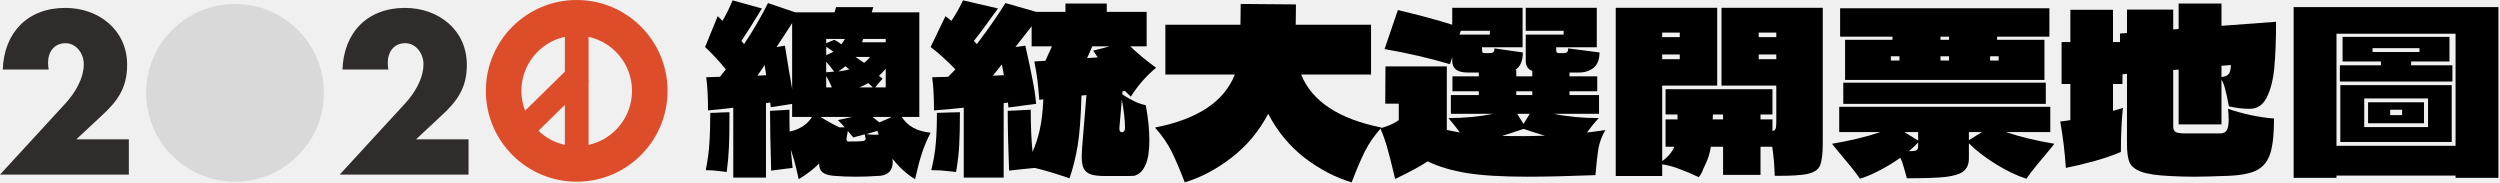
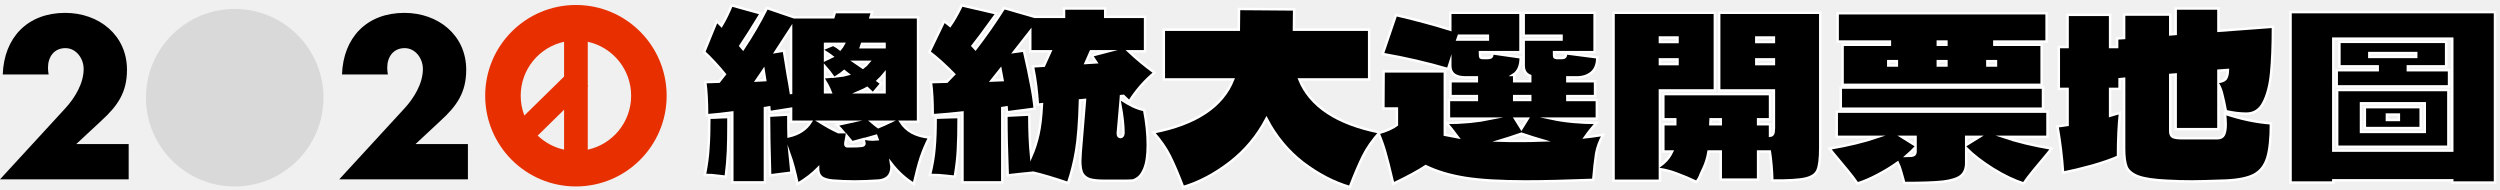
- <svg xmlns="http://www.w3.org/2000/svg" width="521" height="38" viewBox="0 0 521 38" fill="none">
-   <path d="M86.701 29.03H97.646V36.385H70.794L84.442 21.541C86.391 19.415 88.252 16.401 88.252 13.344C88.252 11.217 86.746 9.002 84.442 9.002C82.093 9.002 80.808 10.819 80.808 13.078C80.808 13.521 80.853 14.009 80.941 14.496H71.371C71.636 6.831 76.51 1.646 84.397 1.646C91.398 1.646 97.291 6.255 97.291 13.521C97.291 18.307 95.297 21.098 91.886 24.2L86.701 29.03Z" fill="#302C2C" />
-   <path d="M15.907 29.03H26.852V36.385H0L13.647 21.541C15.597 19.415 17.458 16.401 17.458 13.344C17.458 11.217 15.951 9.002 13.647 9.002C11.299 9.002 10.014 10.819 10.014 13.078C10.014 13.521 10.058 14.009 10.147 14.496H0.576C0.842 6.831 5.716 1.646 13.603 1.646C20.604 1.646 26.497 6.255 26.497 13.521C26.497 18.307 24.503 21.098 21.091 24.2L15.907 29.03Z" fill="#302C2C" />
-   <circle cx="48.98" cy="19.345" r="18.522" fill="#D9D9D9" />
-   <path fill-rule="evenodd" clip-rule="evenodd" d="M117.716 21.853V30.193C115.607 29.732 113.714 28.694 112.211 27.253L117.716 21.853ZM122.655 17.009L122.757 16.91L122.655 16.807V7.674C127.834 8.804 131.711 13.416 131.711 18.933C131.711 24.451 127.834 29.062 122.655 30.193L122.655 17.009ZM117.716 14.935L109.425 23.067C108.931 21.784 108.661 20.39 108.661 18.933C108.661 13.416 112.538 8.804 117.716 7.674V14.935ZM120.186 37.867C130.642 37.867 139.119 29.39 139.119 18.933C139.119 8.477 130.642 0 120.186 0C109.729 0 101.252 8.477 101.252 18.933C101.252 29.39 109.729 37.867 120.186 37.867Z" fill="#DD4D2A" />
-   <path d="M477.994 1.482H520.668V37.06H511.739V36.59H486.924V37.06H477.994V1.482ZM486.924 7.028V30.386H511.739V7.028H486.924ZM502.48 12.809V13.608H511.081V16.992H487.629V13.608H496.182V12.809H488.193V7.686H510.47V12.809H502.48ZM504.219 10.036H494.443V10.835H504.219V10.036ZM510.94 29.587H487.723V17.744H510.94V29.587ZM506.005 20.517H492.705V26.485H506.005V20.517ZM505.159 25.686H493.504V21.316H505.159V25.686ZM500.6 22.867H498.109V23.994H500.6V22.867Z" fill="black" />
-   <path d="M462.72 27.801C463.378 27.801 463.832 27.566 464.083 27.096C464.334 26.595 464.459 25.875 464.459 24.934C464.459 24.496 464.443 24.088 464.412 23.712C464.381 23.305 464.349 22.961 464.318 22.679C467.545 23.775 470.741 24.449 473.906 24.7C473.906 27.864 473.655 30.261 473.154 31.89C472.652 33.52 471.744 34.694 470.428 35.415C469.143 36.104 467.185 36.512 464.553 36.637C461.232 36.762 458.835 36.825 457.362 36.825C455.608 36.825 453.9 36.778 452.24 36.684C449.514 36.559 447.508 36.261 446.224 35.791C444.971 35.321 444.156 34.663 443.78 33.817C443.435 32.94 443.263 31.671 443.263 30.01V15.394L442.323 15.488V17.509H440.349V23.102L442.417 22.491C442.135 24.997 441.994 28.052 441.994 31.655C440.678 32.251 438.877 32.877 436.589 33.535C434.302 34.162 432.281 34.647 430.527 34.992C430.307 31.702 429.916 28.475 429.352 25.311C430.01 25.248 430.715 25.154 431.466 25.029V17.509H429.634V8.767H431.466V2.046H440.349V8.767H441.806V6.981L443.263 6.887V1.999H452.898V6.135L454.026 6.041V0.73H462.955V5.383L474.329 4.537C474.329 8.422 474.203 11.65 473.953 14.219C473.702 16.757 473.169 18.809 472.355 20.376C471.572 21.911 470.381 22.679 468.783 22.679C467.436 22.679 466.01 22.506 464.506 22.162C464.224 20.658 463.973 19.498 463.754 18.684C463.566 17.869 463.3 17.164 462.955 16.569V25.922H454.026V14.501L452.898 14.595V26.344C452.898 26.971 453.101 27.378 453.509 27.566C453.916 27.723 454.527 27.801 455.342 27.801H462.72ZM462.955 13.702V16.052C463.613 15.989 464.099 15.801 464.412 15.488C464.725 15.143 464.898 14.501 464.929 13.561L462.955 13.702Z" fill="black" />
-   <path d="M384.515 8.297H394.385V7.639H383.481V1.717H427.095V7.639H416.192V8.297H426.062V16.663H384.515V8.297ZM404.395 8.297H406.181V7.639H404.395V8.297ZM395.842 11.728H394.056V12.621H395.842V11.728ZM406.181 12.621V11.728H404.395V12.621H406.181ZM414.735 12.621H416.521V11.728H414.735V12.621ZM426.344 21.645H384.139V17.227H426.344V21.645ZM418.025 27.519C420.876 28.491 424.244 29.305 428.129 29.963C427.722 30.496 427.017 31.357 426.015 32.548C425.795 32.799 425.247 33.457 424.37 34.522C423.492 35.587 422.803 36.496 422.302 37.248C420.328 36.621 418.197 35.603 415.91 34.193C413.654 32.783 411.79 31.342 410.317 29.869V32.971C410.317 34.193 409.941 35.102 409.189 35.697C408.469 36.261 407.231 36.653 405.476 36.872C403.722 37.06 401.027 37.154 397.393 37.154L397.111 36.12C397.079 35.963 396.954 35.525 396.735 34.804C396.547 34.083 396.312 33.441 396.03 32.877C394.714 33.817 393.304 34.679 391.8 35.462C390.327 36.245 388.933 36.84 387.617 37.248C387.116 36.496 386.426 35.587 385.549 34.522C384.672 33.457 384.124 32.799 383.904 32.548C382.902 31.357 382.197 30.496 381.789 29.963C385.674 29.305 389.043 28.491 391.894 27.519H383.293V22.256H427.283V27.519H418.025ZM399.743 29.305V27.519H396.876L399.743 29.305ZM410.317 27.519V29.211L413.043 27.519H410.317ZM397.816 31.514C398.599 31.514 399.116 31.451 399.367 31.326C399.617 31.201 399.743 30.919 399.743 30.48V29.681C399.241 30.214 398.599 30.825 397.816 31.514Z" fill="black" />
-   <path d="M379.862 1.624V29.775C379.862 32.031 379.674 33.598 379.298 34.475C378.954 35.321 378.123 35.901 376.807 36.214C375.491 36.528 373.173 36.669 369.852 36.637C369.789 34.413 369.617 32.392 369.335 30.574H366.891V36.449H359.089V30.574H356.551C356.332 31.89 355.987 33.034 355.517 34.005L354.953 35.227C354.703 35.948 354.389 36.512 354.013 36.919C352.572 36.23 351.24 35.666 350.018 35.227C348.828 34.757 347.622 34.428 346.4 34.24V36.684H336.718V1.624H357.867V17.838H346.4V33.582C347.402 32.862 348.139 32.078 348.609 31.232L348.938 30.574H347.105V24.888H349.595V23.854H347.105V18.59H369.382V23.854H366.891V24.888H369.382V27.285C369.695 27.253 369.899 27.128 369.993 26.909C370.118 26.689 370.181 26.266 370.181 25.64V17.838H358.76V1.624H379.862ZM350.065 6.793H346.4V7.733H350.065V6.793ZM366.515 6.793V7.733H370.181V6.793H366.515ZM350.065 12.339V11.352H346.4V12.339H350.065ZM366.515 12.339H370.181V11.352H366.515V12.339ZM359.089 24.888V23.854H356.974L356.927 24.888H359.089Z" fill="black" />
-   <path d="M330.749 27.613C331.407 27.551 332.676 27.378 334.556 27.096C333.835 28.319 333.35 29.619 333.099 30.997C332.88 32.376 332.676 34.209 332.488 36.496C326.848 36.715 322.117 36.825 318.295 36.825C313.062 36.825 308.879 36.575 305.746 36.073C302.613 35.572 299.871 34.757 297.521 33.629C296.018 34.632 293.762 35.854 290.754 37.295L290.519 36.355C289.986 34.068 289.516 32.219 289.109 30.809C288.701 29.368 288.216 28.005 287.652 26.721C288.435 26.532 289.171 26.282 289.861 25.969C290.55 25.655 291.098 25.342 291.506 25.029V21.598H288.686L288.733 13.843H301.516V27.096C301.767 27.159 302.676 27.331 304.242 27.613C303.271 26.297 302.472 25.295 301.845 24.606C305.198 24.606 308.315 24.308 311.198 23.713H302.362V19.812H308.19V19.013H302.691V15.911H308.19V15.112H305.84C303.71 15.112 302.644 14.297 302.644 12.668V11.916L302.174 13.373C297.788 12.088 293.245 11.039 288.545 10.224L291.318 2.094C295.798 3.159 299.574 4.177 302.644 5.148V1.624H317.308V9.848H308.848V10.036C308.848 10.569 308.895 10.882 308.989 10.976C309.083 11.039 309.287 11.07 309.6 11.07C309.945 11.07 310.195 11.07 310.352 11.07C310.759 11.07 311.041 11.008 311.198 10.882C311.355 10.757 311.433 10.491 311.433 10.083L317.355 10.929C317.355 12.715 316.822 13.937 315.757 14.595H315.992V15.911H319.329V14.783C318.42 14.438 317.966 13.733 317.966 12.668V7.216H325.861V6.417H317.966V1.624H332.77V9.848H324.31V10.036C324.31 10.444 324.326 10.71 324.357 10.835C324.42 10.96 324.577 11.039 324.827 11.07C325.078 11.07 325.423 11.07 325.861 11.07C326.175 11.07 326.41 11.008 326.566 10.882C326.723 10.757 326.801 10.491 326.801 10.083L333.334 10.929C333.334 12.37 332.927 13.436 332.112 14.125C331.297 14.783 330.279 15.112 329.057 15.112H327.083V15.911H332.864V19.013H327.083V19.812H333.24V23.713H323.793C326.613 24.308 329.747 24.606 333.193 24.606C332.347 25.483 331.532 26.485 330.749 27.613ZM310.493 7.216V6.417H304.43L304.148 7.216H310.493ZM319.329 19.013H315.992V19.812H319.329V19.013ZM317.496 25.828L318.812 23.713H316.18L317.496 25.828ZM317.684 28.366C318.655 28.366 320.081 28.334 321.96 28.271C320.77 27.927 319.282 27.457 317.496 26.861C315.678 27.488 314.19 27.974 313.031 28.319C313.971 28.35 315.522 28.366 317.684 28.366Z" fill="black" />
-   <path d="M271.156 15.535C273.412 21.112 278.989 24.793 287.887 26.579C286.414 28.24 285.271 29.885 284.456 31.514C283.642 33.143 282.717 35.305 281.683 38C278.299 36.997 275.025 35.289 271.861 32.877C268.727 30.433 266.205 27.378 264.294 23.712C262.383 27.347 259.845 30.386 256.68 32.83C253.516 35.274 250.257 36.997 246.905 38C245.871 35.305 244.946 33.143 244.132 31.514C243.317 29.885 242.174 28.24 240.701 26.579C249.568 24.856 255.114 21.174 257.338 15.535H242.863V5.148H258.513L258.56 0.824L270.075 0.918L270.028 5.148H285.725V15.535H271.156Z" fill="black" />
-   <path d="M233.886 19.671C234.858 20.298 235.704 20.783 236.424 21.128C237.145 21.473 237.928 21.739 238.774 21.927C239.276 24.527 239.526 26.956 239.526 29.212C239.526 31.405 239.276 33.081 238.774 34.24C238.43 35.055 238.022 35.65 237.552 36.026C237.082 36.371 236.675 36.575 236.33 36.637C235.986 36.669 235.563 36.684 235.061 36.684H230.409C229.093 36.684 228.074 36.575 227.354 36.355C226.664 36.105 226.163 35.697 225.85 35.133C225.568 34.538 225.427 33.676 225.427 32.548C225.427 32.235 225.458 31.608 225.521 30.669L226.414 19.812L225.38 19.906C225.254 24.449 224.988 27.943 224.581 30.387C224.173 32.799 223.609 35.055 222.889 37.154C219.944 36.152 217.531 35.431 215.651 34.992L212.831 35.274L210.293 35.556C210.105 30.7 210.011 26.548 210.011 23.102L214.805 22.867C214.805 26.219 214.93 29.149 215.181 31.655C215.808 30.245 216.309 28.71 216.685 27.05C217.061 25.389 217.312 23.274 217.437 20.705L216.591 20.799C216.466 19.201 216.34 17.869 216.215 16.804C216.09 15.739 215.87 14.407 215.557 12.809L217.86 12.668L219.223 9.66H214.993V5.478L211.609 9.801L213.677 9.519C214.367 12.527 214.868 14.893 215.181 16.616C215.526 18.308 215.776 19.984 215.933 21.645L210.152 22.397L210.058 21.363L209.165 21.504V37.013H200.847V22.444C198.904 22.663 196.836 22.851 194.643 23.008C194.643 20.188 194.518 17.885 194.267 16.099L197.604 16.005L199.108 14.454C198.293 13.608 197.4 12.747 196.429 11.869C195.458 10.992 194.627 10.303 193.938 9.801L197.04 3.363L198.262 4.35C198.982 3.347 199.797 1.921 200.706 0.073L207.99 1.765L207.191 2.846C205.28 5.509 203.87 7.404 202.962 8.532L203.573 9.19C205.735 6.37 207.724 3.519 209.541 0.637L215.933 2.47H222.043V0.731H230.644V2.47H238.962V9.66H235.531C237.223 11.258 239.025 12.747 240.936 14.125C240.027 14.846 239.072 15.77 238.069 16.898C237.098 18.026 236.299 19.107 235.672 20.141L234.45 18.966L233.933 19.013L233.886 19.671ZM227.636 9.66L226.555 12.104L228.764 11.963C228.325 11.337 228.012 10.867 227.824 10.553L231.254 9.66H227.636ZM208.789 13.42C207.912 14.486 207.285 15.269 206.909 15.77L209.212 15.676L208.789 13.42ZM233.275 26.721V26.815C233.275 27.034 233.322 27.222 233.416 27.379C233.542 27.504 233.683 27.567 233.839 27.567C233.996 27.567 234.137 27.488 234.262 27.332C234.388 27.175 234.45 26.956 234.45 26.674C234.45 25.107 234.231 23.133 233.792 20.752L233.275 26.721ZM195.254 23.525C195.881 23.525 196.852 23.494 198.168 23.431L200.048 23.384C200.048 26.172 200.001 28.397 199.907 30.058C199.844 31.687 199.625 33.614 199.249 35.838C199.029 35.807 198.434 35.744 197.463 35.65C196.523 35.525 195.395 35.462 194.079 35.462C194.58 33.394 194.894 31.53 195.019 29.87C195.176 28.209 195.254 26.094 195.254 23.525Z" fill="black" />
-   <path d="M187.922 24.371C188.549 25.342 189.348 26.094 190.319 26.627C191.29 27.159 192.497 27.504 193.938 27.661C193.249 28.977 192.653 30.371 192.152 31.843C191.682 33.285 191.196 35.118 190.695 37.342C188.94 36.277 187.374 34.851 185.995 33.065C186.026 33.222 186.042 33.441 186.042 33.723C186.042 35.478 185.165 36.449 183.41 36.637C181.562 36.763 179.87 36.825 178.334 36.825C176.737 36.825 175.201 36.763 173.729 36.637C172.695 36.543 171.927 36.308 171.426 35.932C170.956 35.525 170.721 34.945 170.721 34.193V34.052C169.593 35.212 168.167 36.308 166.444 37.342C165.911 34.804 165.363 32.752 164.799 31.186L165.081 34.005L165.175 34.992L162.872 35.274L160.71 35.556C160.553 30.167 160.475 26.016 160.475 23.102L164.517 22.867C164.517 24.997 164.533 26.517 164.564 27.426C166.695 26.956 168.246 25.937 169.217 24.371H165.081V21.645L160.616 22.35L160.522 21.363L159.629 21.504V37.013H152.814V22.444C151.154 22.663 149.399 22.851 147.551 23.008C147.551 20.188 147.425 17.885 147.175 16.099L150.042 16.005L151.264 14.454C150.606 13.639 149.869 12.794 149.055 11.916C148.24 11.039 147.535 10.334 146.94 9.801L149.572 3.363C150.23 4.021 150.559 4.35 150.559 4.35C151.311 3.096 152.015 1.671 152.673 0.073L158.783 1.765C156.872 4.898 155.446 7.154 154.506 8.532L155.07 9.19C156.95 6.37 158.611 3.519 160.052 0.637L165.692 2.564H173.917L174.246 1.483H182L181.671 2.564H191.588V24.371H187.922ZM163.577 9.519L164.423 14.736C164.611 15.676 164.83 16.961 165.081 18.59V4.82L161.838 9.801L163.577 9.519ZM172.178 8.109V9.002L173.87 8.297C174.528 8.642 175.013 8.955 175.327 9.237C175.577 8.955 175.828 8.579 176.079 8.109H172.178ZM184.585 8.814V8.109H179.885L179.65 8.814H184.585ZM172.178 11.493C172.961 11.149 173.462 10.914 173.682 10.788C173.243 10.444 172.742 10.099 172.178 9.754V11.493ZM180.073 13.091C180.512 12.778 180.935 12.371 181.342 11.869H178.287L180.073 13.091ZM173.823 14.924C173.415 14.329 172.867 13.639 172.178 12.856V15.065L173.823 14.924ZM159.676 15.676C159.52 14.674 159.41 13.969 159.347 13.561L158.783 14.407C158.658 14.595 158.517 14.799 158.36 15.018C158.204 15.238 158.031 15.488 157.843 15.77L159.676 15.676ZM176.173 13.796C175.703 14.204 175.217 14.564 174.716 14.877C175.624 14.783 176.392 14.642 177.018 14.454L176.173 13.796ZM183.927 16.381L182.376 18.214H184.585V14.313C184.209 14.783 183.739 15.284 183.175 15.817L183.927 16.381ZM172.178 18.214H173.353C173.039 17.399 172.648 16.616 172.178 15.864V18.214ZM180.966 17.321C180.59 17.54 179.964 17.838 179.086 18.214H181.906L180.966 17.321ZM148.021 23.525C148.616 23.525 149.446 23.494 150.512 23.431L152.015 23.384V24.982C152.015 27.05 151.984 28.883 151.921 30.48C151.859 32.078 151.702 33.864 151.452 35.838C151.201 35.807 150.668 35.744 149.854 35.65C149.07 35.525 148.146 35.462 147.081 35.462C147.488 33.394 147.739 31.53 147.833 29.87C147.958 28.178 148.021 26.063 148.021 23.525ZM177.582 24.371H171.003C172.507 25.311 173.823 26.031 174.951 26.533H176.032C175.781 26.219 175.311 25.718 174.622 25.029L177.582 24.371ZM183.269 25.499C184.115 25.154 184.961 24.778 185.807 24.371H181.859C182.643 25.029 183.113 25.405 183.269 25.499ZM179.744 29.4C180.183 29.368 180.402 29.196 180.402 28.883C180.402 28.851 180.34 28.554 180.214 27.99L177.817 28.648L176.69 27.285L176.455 28.601C176.423 28.695 176.408 28.836 176.408 29.024C176.408 29.337 176.564 29.494 176.877 29.494C178.507 29.494 179.462 29.462 179.744 29.4ZM180.543 27.943C181.107 28.037 181.656 28.084 182.188 28.084C182.596 28.084 182.909 28.068 183.128 28.037L182.846 27.285L180.543 27.943Z" fill="black" />
+ <svg xmlns="http://www.w3.org/2000/svg" width="501" height="38" viewBox="0 0 501 38" fill="none">
+   <path d="M83.259 28.877H93.769V35.94H67.983L81.089 21.686C82.961 19.644 84.748 16.75 84.748 13.814C84.748 11.772 83.302 9.644 81.089 9.644C78.834 9.644 77.6 11.389 77.6 13.559C77.6 13.984 77.642 14.452 77.728 14.921H68.537C68.792 7.559 73.472 2.581 81.046 2.581C87.769 2.581 93.429 7.006 93.429 13.984C93.429 18.58 91.514 21.261 88.237 24.239L83.259 28.877Z" fill="black" />
+   <path d="M15.276 28.877H25.786V35.94H0L13.106 21.686C14.978 19.644 16.765 16.75 16.765 13.814C16.765 11.772 15.318 9.644 13.106 9.644C10.85 9.644 9.616 11.389 9.616 13.559C9.616 13.984 9.659 14.452 9.744 14.921H0.553C0.808 7.559 5.489 2.581 13.063 2.581C19.786 2.581 25.445 7.006 25.445 13.984C25.445 18.58 23.53 21.261 20.254 24.239L15.276 28.877Z" fill="black" />
+   <circle cx="47.036" cy="19.577" r="17.787" fill="#D9D9D9" />
+   <path fill-rule="evenodd" clip-rule="evenodd" d="M113.043 21.986V29.994C111.017 29.552 109.199 28.555 107.756 27.171L113.043 21.986ZM117.786 17.334L117.883 17.239L117.786 17.14V8.369C122.758 9.455 126.481 13.884 126.481 19.182C126.481 24.48 122.758 28.909 117.786 29.994L117.786 17.334ZM113.043 15.342L105.08 23.151C104.607 21.919 104.347 20.581 104.347 19.182C104.347 13.884 108.07 9.455 113.043 8.369V15.342ZM115.414 37.364C125.456 37.364 133.596 29.223 133.596 19.182C133.596 9.14 125.456 1 115.414 1C105.373 1 97.232 9.14 97.232 19.182C97.232 29.223 105.373 37.364 115.414 37.364Z" fill="#E72F00" />
+   <path d="M459.021 2.424H500.001V36.589H491.426V36.138H467.596V36.589H459.021V2.424ZM467.596 7.749V30.18H491.426V7.749H467.596ZM482.535 13.3V14.068H490.794V17.317H468.273V14.068H476.487V13.3H468.814V8.381H490.207V13.3H482.535ZM484.204 10.638H474.817V11.405H484.204V10.638ZM490.658 29.413H468.363V18.039H490.658V29.413ZM485.919 20.702H473.147V26.434H485.919V20.702ZM485.107 25.667H473.914V21.47H485.107V25.667ZM480.729 22.959H478.337V24.042H480.729V22.959Z" fill="black" stroke="white" stroke-width="0.5" stroke-miterlimit="10" />
+   <path d="M444.353 27.698C444.984 27.698 445.421 27.472 445.661 27.021C445.902 26.54 446.023 25.848 446.023 24.945C446.023 24.524 446.007 24.133 445.977 23.771C445.947 23.38 445.917 23.049 445.887 22.779C448.986 23.832 452.055 24.479 455.094 24.719C455.094 27.758 454.853 30.06 454.372 31.625C453.891 33.189 453.018 34.317 451.754 35.009C450.521 35.671 448.64 36.062 446.113 36.183C442.923 36.303 440.622 36.363 439.208 36.363C437.523 36.363 435.883 36.318 434.288 36.228C431.67 36.108 429.745 35.822 428.511 35.37C427.308 34.919 426.525 34.287 426.164 33.475C425.833 32.632 425.668 31.414 425.668 29.819V15.783L424.765 15.873V17.814H422.87V23.185L424.855 22.598C424.585 25.005 424.449 27.939 424.449 31.399C423.186 31.971 421.455 32.572 419.259 33.204C417.063 33.806 415.122 34.272 413.437 34.603C413.226 31.444 412.85 28.345 412.309 25.306C412.94 25.246 413.617 25.155 414.34 25.035V17.814H412.579V9.419H414.34V2.965H422.87V9.419H424.269V7.704L425.668 7.614V2.92H434.92V6.892L436.003 6.802V1.702H444.578V6.17L455.5 5.357C455.5 9.088 455.38 12.187 455.139 14.655C454.899 17.092 454.387 19.063 453.605 20.567C452.853 22.041 451.709 22.779 450.175 22.779C448.881 22.779 447.512 22.613 446.068 22.282C445.797 20.838 445.556 19.725 445.346 18.942C445.165 18.16 444.909 17.483 444.578 16.911V25.893H436.003V14.925L434.92 15.016V26.299C434.92 26.901 435.116 27.292 435.507 27.472C435.898 27.623 436.485 27.698 437.267 27.698H444.353ZM444.578 14.158V16.415C445.21 16.355 445.677 16.174 445.977 15.873C446.278 15.542 446.444 14.925 446.474 14.023L444.578 14.158Z" fill="black" stroke="white" stroke-width="0.5" stroke-miterlimit="10" />
+   <path d="M369.251 8.968H378.729V8.336H368.259V2.649H410.141V8.336H399.671V8.968H409.149V17.002H369.251V8.968ZM388.343 8.968H390.058V8.336H388.343V8.968ZM380.128 12.263H378.413V13.12H380.128V12.263ZM390.058 13.12V12.263H388.343V13.12H390.058ZM398.272 13.12H399.987V12.263H398.272V13.12ZM409.419 21.786H368.89V17.543H409.419V21.786ZM401.431 27.427C404.169 28.36 407.403 29.142 411.134 29.774C410.743 30.285 410.066 31.113 409.103 32.256C408.893 32.497 408.366 33.129 407.524 34.152C406.681 35.175 406.019 36.047 405.538 36.77C403.642 36.168 401.596 35.19 399.4 33.836C397.234 32.482 395.443 31.098 394.029 29.684V32.663C394.029 33.836 393.668 34.709 392.946 35.28C392.254 35.822 391.065 36.198 389.381 36.408C387.696 36.589 385.108 36.679 381.618 36.679L381.347 35.686C381.317 35.536 381.197 35.115 380.986 34.423C380.805 33.731 380.58 33.114 380.309 32.572C379.045 33.475 377.691 34.302 376.247 35.054C374.833 35.807 373.494 36.378 372.23 36.77C371.749 36.047 371.087 35.175 370.244 34.152C369.402 33.129 368.875 32.497 368.665 32.256C367.702 31.113 367.025 30.285 366.634 29.774C370.365 29.142 373.599 28.36 376.337 27.427H368.078V22.372H410.322V27.427H401.431ZM383.874 29.142V27.427H381.121L383.874 29.142ZM394.029 27.427V29.052L396.647 27.427H394.029ZM382.024 31.263C382.776 31.263 383.273 31.203 383.513 31.083C383.754 30.962 383.874 30.692 383.874 30.27V29.503C383.393 30.015 382.776 30.602 382.024 31.263Z" fill="black" stroke="white" stroke-width="0.5" stroke-miterlimit="10" />
+   <path d="M364.783 2.559V29.593C364.783 31.76 364.603 33.264 364.242 34.107C363.911 34.919 363.113 35.476 361.85 35.777C360.586 36.078 358.359 36.213 355.17 36.183C355.11 34.047 354.944 32.106 354.674 30.361H352.327V36.002H344.835V30.361H342.397C342.187 31.624 341.856 32.723 341.405 33.655L340.863 34.829C340.622 35.521 340.321 36.062 339.96 36.454C338.576 35.792 337.298 35.25 336.124 34.829C334.981 34.377 333.822 34.062 332.649 33.881V36.228H323.352V2.559H343.661V18.13H332.649V33.249C333.612 32.557 334.319 31.805 334.77 30.992L335.086 30.361H333.326V24.9H335.718V23.907H333.326V18.852H354.719V23.907H352.327V24.9H354.719V27.201C355.02 27.171 355.215 27.051 355.305 26.84C355.426 26.63 355.486 26.224 355.486 25.622V18.13H344.519V2.559H364.783ZM336.169 7.524H332.649V8.426H336.169V7.524ZM351.966 7.524V8.426H355.486V7.524H351.966ZM336.169 12.849V11.902H332.649V12.849H336.169ZM351.966 12.849H355.486V11.902H351.966V12.849ZM344.835 24.9V23.907H342.804L342.759 24.9H344.835Z" fill="black" stroke="white" stroke-width="0.5" stroke-miterlimit="10" />
+   <path d="M317.62 27.517C318.252 27.457 319.47 27.292 321.276 27.021C320.584 28.194 320.117 29.443 319.876 30.767C319.666 32.091 319.47 33.851 319.29 36.047C313.874 36.258 309.331 36.363 305.66 36.363C300.635 36.363 296.618 36.123 293.609 35.641C290.601 35.16 287.968 34.377 285.711 33.294C284.267 34.257 282.101 35.431 279.212 36.815L278.986 35.912C278.475 33.715 278.024 31.94 277.633 30.586C277.241 29.202 276.775 27.893 276.233 26.66C276.986 26.479 277.693 26.239 278.355 25.938C279.017 25.637 279.543 25.336 279.934 25.035V21.74H277.226L277.271 14.293H289.547V27.021C289.788 27.081 290.661 27.247 292.165 27.517C291.232 26.254 290.465 25.291 289.863 24.629C293.083 24.629 296.077 24.343 298.845 23.771H290.36V20.025H295.956V19.258H290.676V16.279H295.956V15.512H293.7C291.654 15.512 290.631 14.73 290.631 13.165V12.443L290.179 13.842C285.967 12.609 281.604 11.601 277.091 10.818L279.754 3.01C284.056 4.033 287.682 5.011 290.631 5.944V2.559H304.712V10.457H296.588V10.638C296.588 11.149 296.633 11.45 296.724 11.54C296.814 11.601 297.009 11.631 297.31 11.631C297.641 11.631 297.882 11.631 298.032 11.631C298.424 11.631 298.694 11.57 298.845 11.45C298.995 11.33 299.07 11.074 299.07 10.683L304.757 11.495C304.757 13.21 304.246 14.384 303.223 15.016H303.448V16.279H306.653V15.196C305.78 14.865 305.344 14.188 305.344 13.165V7.93H312.926V7.163H305.344V2.559H319.561V10.457H311.437V10.638C311.437 11.029 311.452 11.285 311.482 11.405C311.542 11.525 311.692 11.601 311.933 11.631C312.174 11.631 312.505 11.631 312.926 11.631C313.227 11.631 313.453 11.57 313.603 11.45C313.754 11.33 313.829 11.074 313.829 10.683L320.102 11.495C320.102 12.879 319.711 13.902 318.929 14.564C318.146 15.196 317.169 15.512 315.995 15.512H314.1V16.279H319.651V19.258H314.1V20.025H320.012V23.771H310.94C313.648 24.343 316.657 24.629 319.967 24.629C319.154 25.471 318.372 26.434 317.62 27.517ZM298.168 7.93V7.163H292.346L292.075 7.93H298.168ZM306.653 19.258H303.448V20.025H306.653V19.258ZM304.893 25.802L306.156 23.771H303.629L304.893 25.802ZM305.073 28.239C306.006 28.239 307.375 28.209 309.18 28.149C308.037 27.818 306.608 27.367 304.893 26.795C303.147 27.397 301.718 27.863 300.605 28.194C301.508 28.224 302.997 28.239 305.073 28.239Z" fill="black" stroke="white" stroke-width="0.5" stroke-miterlimit="10" />
+   <path d="M260.392 15.918C262.559 21.274 267.914 24.809 276.459 26.524C275.045 28.119 273.947 29.698 273.165 31.263C272.383 32.828 271.495 34.904 270.502 37.491C267.252 36.529 264.108 34.889 261.069 32.572C258.06 30.225 255.638 27.291 253.803 23.771C251.968 27.261 249.53 30.18 246.492 32.527C243.453 34.874 240.323 36.529 237.104 37.491C236.111 34.904 235.223 32.828 234.441 31.263C233.659 29.698 232.561 28.119 231.146 26.524C239.661 24.869 244.987 21.334 247.123 15.918H233.223V5.944H248.252L248.297 1.792L259.354 1.882L259.309 5.944H274.383V15.918H260.392Z" fill="black" stroke="white" stroke-width="0.5" stroke-miterlimit="10" />
+   <path d="M224.602 19.89C225.535 20.492 226.347 20.958 227.039 21.289C227.731 21.62 228.483 21.876 229.296 22.057C229.777 24.554 230.018 26.886 230.018 29.052C230.018 31.158 229.777 32.768 229.296 33.881C228.965 34.664 228.574 35.235 228.122 35.596C227.671 35.927 227.28 36.123 226.949 36.183C226.618 36.213 226.212 36.228 225.73 36.228H221.262C219.998 36.228 219.02 36.123 218.328 35.912C217.667 35.672 217.185 35.281 216.884 34.739C216.613 34.167 216.478 33.34 216.478 32.257C216.478 31.956 216.508 31.354 216.568 30.451L217.426 20.026L216.433 20.116C216.313 24.479 216.057 27.834 215.666 30.18C215.274 32.497 214.733 34.664 214.041 36.68C211.213 35.717 208.896 35.025 207.09 34.603L204.383 34.874L201.945 35.145C201.765 30.481 201.675 26.495 201.675 23.185L206.278 22.959C206.278 26.179 206.398 28.992 206.639 31.399C207.241 30.045 207.722 28.571 208.083 26.976C208.444 25.381 208.685 23.351 208.805 20.883L207.993 20.974C207.873 19.439 207.752 18.16 207.632 17.137C207.512 16.114 207.301 14.835 207 13.301L209.212 13.166L210.521 10.277H206.459V6.26L203.209 10.412L205.195 10.142C205.857 13.03 206.338 15.302 206.639 16.957C206.97 18.581 207.211 20.191 207.361 21.786L201.81 22.508L201.72 21.515L200.862 21.651V36.544H192.874V22.553C191.008 22.764 189.022 22.944 186.916 23.095C186.916 20.387 186.796 18.175 186.555 16.46L189.76 16.37L191.204 14.881C190.422 14.068 189.564 13.241 188.631 12.398C187.699 11.556 186.901 10.894 186.239 10.412L189.218 4.229L190.391 5.177C191.083 4.214 191.866 2.845 192.738 1.07L199.734 2.695L198.967 3.733C197.131 6.29 195.777 8.111 194.905 9.194L195.491 9.826C197.568 7.118 199.478 4.38 201.223 1.612L207.361 3.372H213.228V1.702H221.488V3.372H229.476V10.277H226.181C227.806 11.812 229.536 13.241 231.372 14.565C230.499 15.257 229.581 16.144 228.619 17.227C227.686 18.311 226.919 19.349 226.317 20.342L225.143 19.213L224.647 19.259L224.602 19.89ZM218.599 10.277L217.561 12.624L219.682 12.489C219.261 11.887 218.96 11.435 218.78 11.135L222.074 10.277H218.599ZM200.501 13.888C199.659 14.911 199.057 15.663 198.696 16.144L200.907 16.054L200.501 13.888ZM224.015 26.66V26.75C224.015 26.961 224.06 27.142 224.151 27.292C224.271 27.412 224.406 27.473 224.557 27.473C224.707 27.473 224.843 27.397 224.963 27.247C225.083 27.096 225.143 26.886 225.143 26.615C225.143 25.111 224.933 23.215 224.512 20.928L224.015 26.66ZM187.503 23.591C188.105 23.591 189.037 23.561 190.301 23.501L192.106 23.456C192.106 26.134 192.061 28.27 191.971 29.865C191.911 31.429 191.7 33.28 191.339 35.416C191.129 35.386 190.557 35.326 189.624 35.235C188.722 35.115 187.638 35.055 186.375 35.055C186.856 33.069 187.157 31.279 187.277 29.684C187.428 28.089 187.503 26.058 187.503 23.591Z" fill="black" stroke="white" stroke-width="0.5" stroke-miterlimit="10" />
+   <path d="M180.463 24.404C181.065 25.336 181.832 26.058 182.765 26.57C183.697 27.081 184.856 27.412 186.24 27.563C185.578 28.826 185.006 30.166 184.525 31.58C184.074 32.964 183.607 34.724 183.126 36.86C181.441 35.837 179.936 34.468 178.613 32.753C178.643 32.904 178.658 33.114 178.658 33.385C178.658 35.07 177.815 36.003 176.13 36.183C174.355 36.303 172.73 36.364 171.256 36.364C169.721 36.364 168.247 36.303 166.833 36.183C165.84 36.093 165.103 35.867 164.621 35.506C164.17 35.115 163.944 34.558 163.944 33.836V33.701C162.861 34.814 161.492 35.867 159.837 36.86C159.326 34.423 158.799 32.452 158.258 30.948L158.529 33.656L158.619 34.603L156.407 34.874L154.331 35.145C154.181 29.97 154.106 25.983 154.106 23.185L157.987 22.959C157.987 25.005 158.002 26.465 158.032 27.337C160.078 26.886 161.567 25.908 162.5 24.404H158.529V21.786L154.241 22.463L154.151 21.515L153.293 21.651V36.544H146.749V22.553C145.154 22.764 143.469 22.944 141.694 23.095C141.694 20.387 141.574 18.175 141.333 16.46L144.086 16.37L145.26 14.881C144.628 14.098 143.921 13.286 143.138 12.444C142.356 11.601 141.679 10.924 141.107 10.412L143.635 4.229C144.267 4.861 144.583 5.177 144.583 5.177C145.305 3.974 145.982 2.605 146.614 1.07L152.481 2.695C150.645 5.704 149.276 7.87 148.374 9.194L148.915 9.826C150.721 7.118 152.315 4.38 153.699 1.612L159.115 3.462H167.013L167.329 2.424H174.776L174.46 3.462H183.983V24.404H180.463ZM157.084 10.142L157.897 15.151C158.077 16.054 158.288 17.288 158.529 18.852V5.628L155.414 10.412L157.084 10.142ZM165.344 8.788V9.645L166.968 8.968C167.6 9.299 168.067 9.6 168.367 9.871C168.608 9.6 168.849 9.239 169.09 8.788H165.344ZM177.259 9.465V8.788H172.745L172.52 9.465H177.259ZM165.344 12.037C166.096 11.706 166.577 11.481 166.788 11.36C166.367 11.029 165.885 10.698 165.344 10.367V12.037ZM172.926 13.572C173.347 13.271 173.753 12.88 174.144 12.398H171.211L172.926 13.572ZM166.923 15.332C166.532 14.76 166.006 14.098 165.344 13.346V15.467L166.923 15.332ZM153.338 16.054C153.188 15.091 153.083 14.414 153.022 14.023L152.481 14.835C152.36 15.016 152.225 15.212 152.075 15.422C151.924 15.633 151.759 15.873 151.578 16.144L153.338 16.054ZM169.18 14.249C168.728 14.64 168.262 14.986 167.781 15.287C168.653 15.197 169.39 15.061 169.992 14.881L169.18 14.249ZM176.627 16.731L175.137 18.491H177.259V14.745C176.897 15.197 176.446 15.678 175.905 16.189L176.627 16.731ZM165.344 18.491H166.472C166.171 17.709 165.795 16.957 165.344 16.235V18.491ZM173.783 17.634C173.422 17.844 172.821 18.13 171.978 18.491H174.686L173.783 17.634ZM142.145 23.591C142.717 23.591 143.514 23.561 144.537 23.501L145.982 23.456V24.99C145.982 26.976 145.952 28.736 145.891 30.271C145.831 31.805 145.681 33.52 145.44 35.416C145.199 35.386 144.688 35.326 143.906 35.235C143.153 35.115 142.266 35.055 141.243 35.055C141.634 33.069 141.875 31.279 141.965 29.684C142.085 28.059 142.145 26.028 142.145 23.591ZM170.534 24.404H164.215C165.659 25.306 166.923 25.998 168.006 26.48H169.044C168.804 26.179 168.352 25.697 167.69 25.035L170.534 24.404ZM175.995 25.487C176.807 25.156 177.62 24.795 178.432 24.404H174.641C175.393 25.035 175.844 25.396 175.995 25.487ZM172.61 29.233C173.031 29.203 173.242 29.037 173.242 28.736C173.242 28.706 173.182 28.42 173.061 27.879L170.759 28.511L169.676 27.202L169.451 28.465C169.421 28.556 169.405 28.691 169.405 28.872C169.405 29.173 169.556 29.323 169.857 29.323C171.421 29.323 172.339 29.293 172.61 29.233ZM173.377 27.834C173.919 27.924 174.445 27.969 174.957 27.969C175.348 27.969 175.649 27.954 175.859 27.924L175.589 27.202L173.377 27.834Z" fill="black" stroke="white" stroke-width="0.5" stroke-miterlimit="10" />
</svg>
